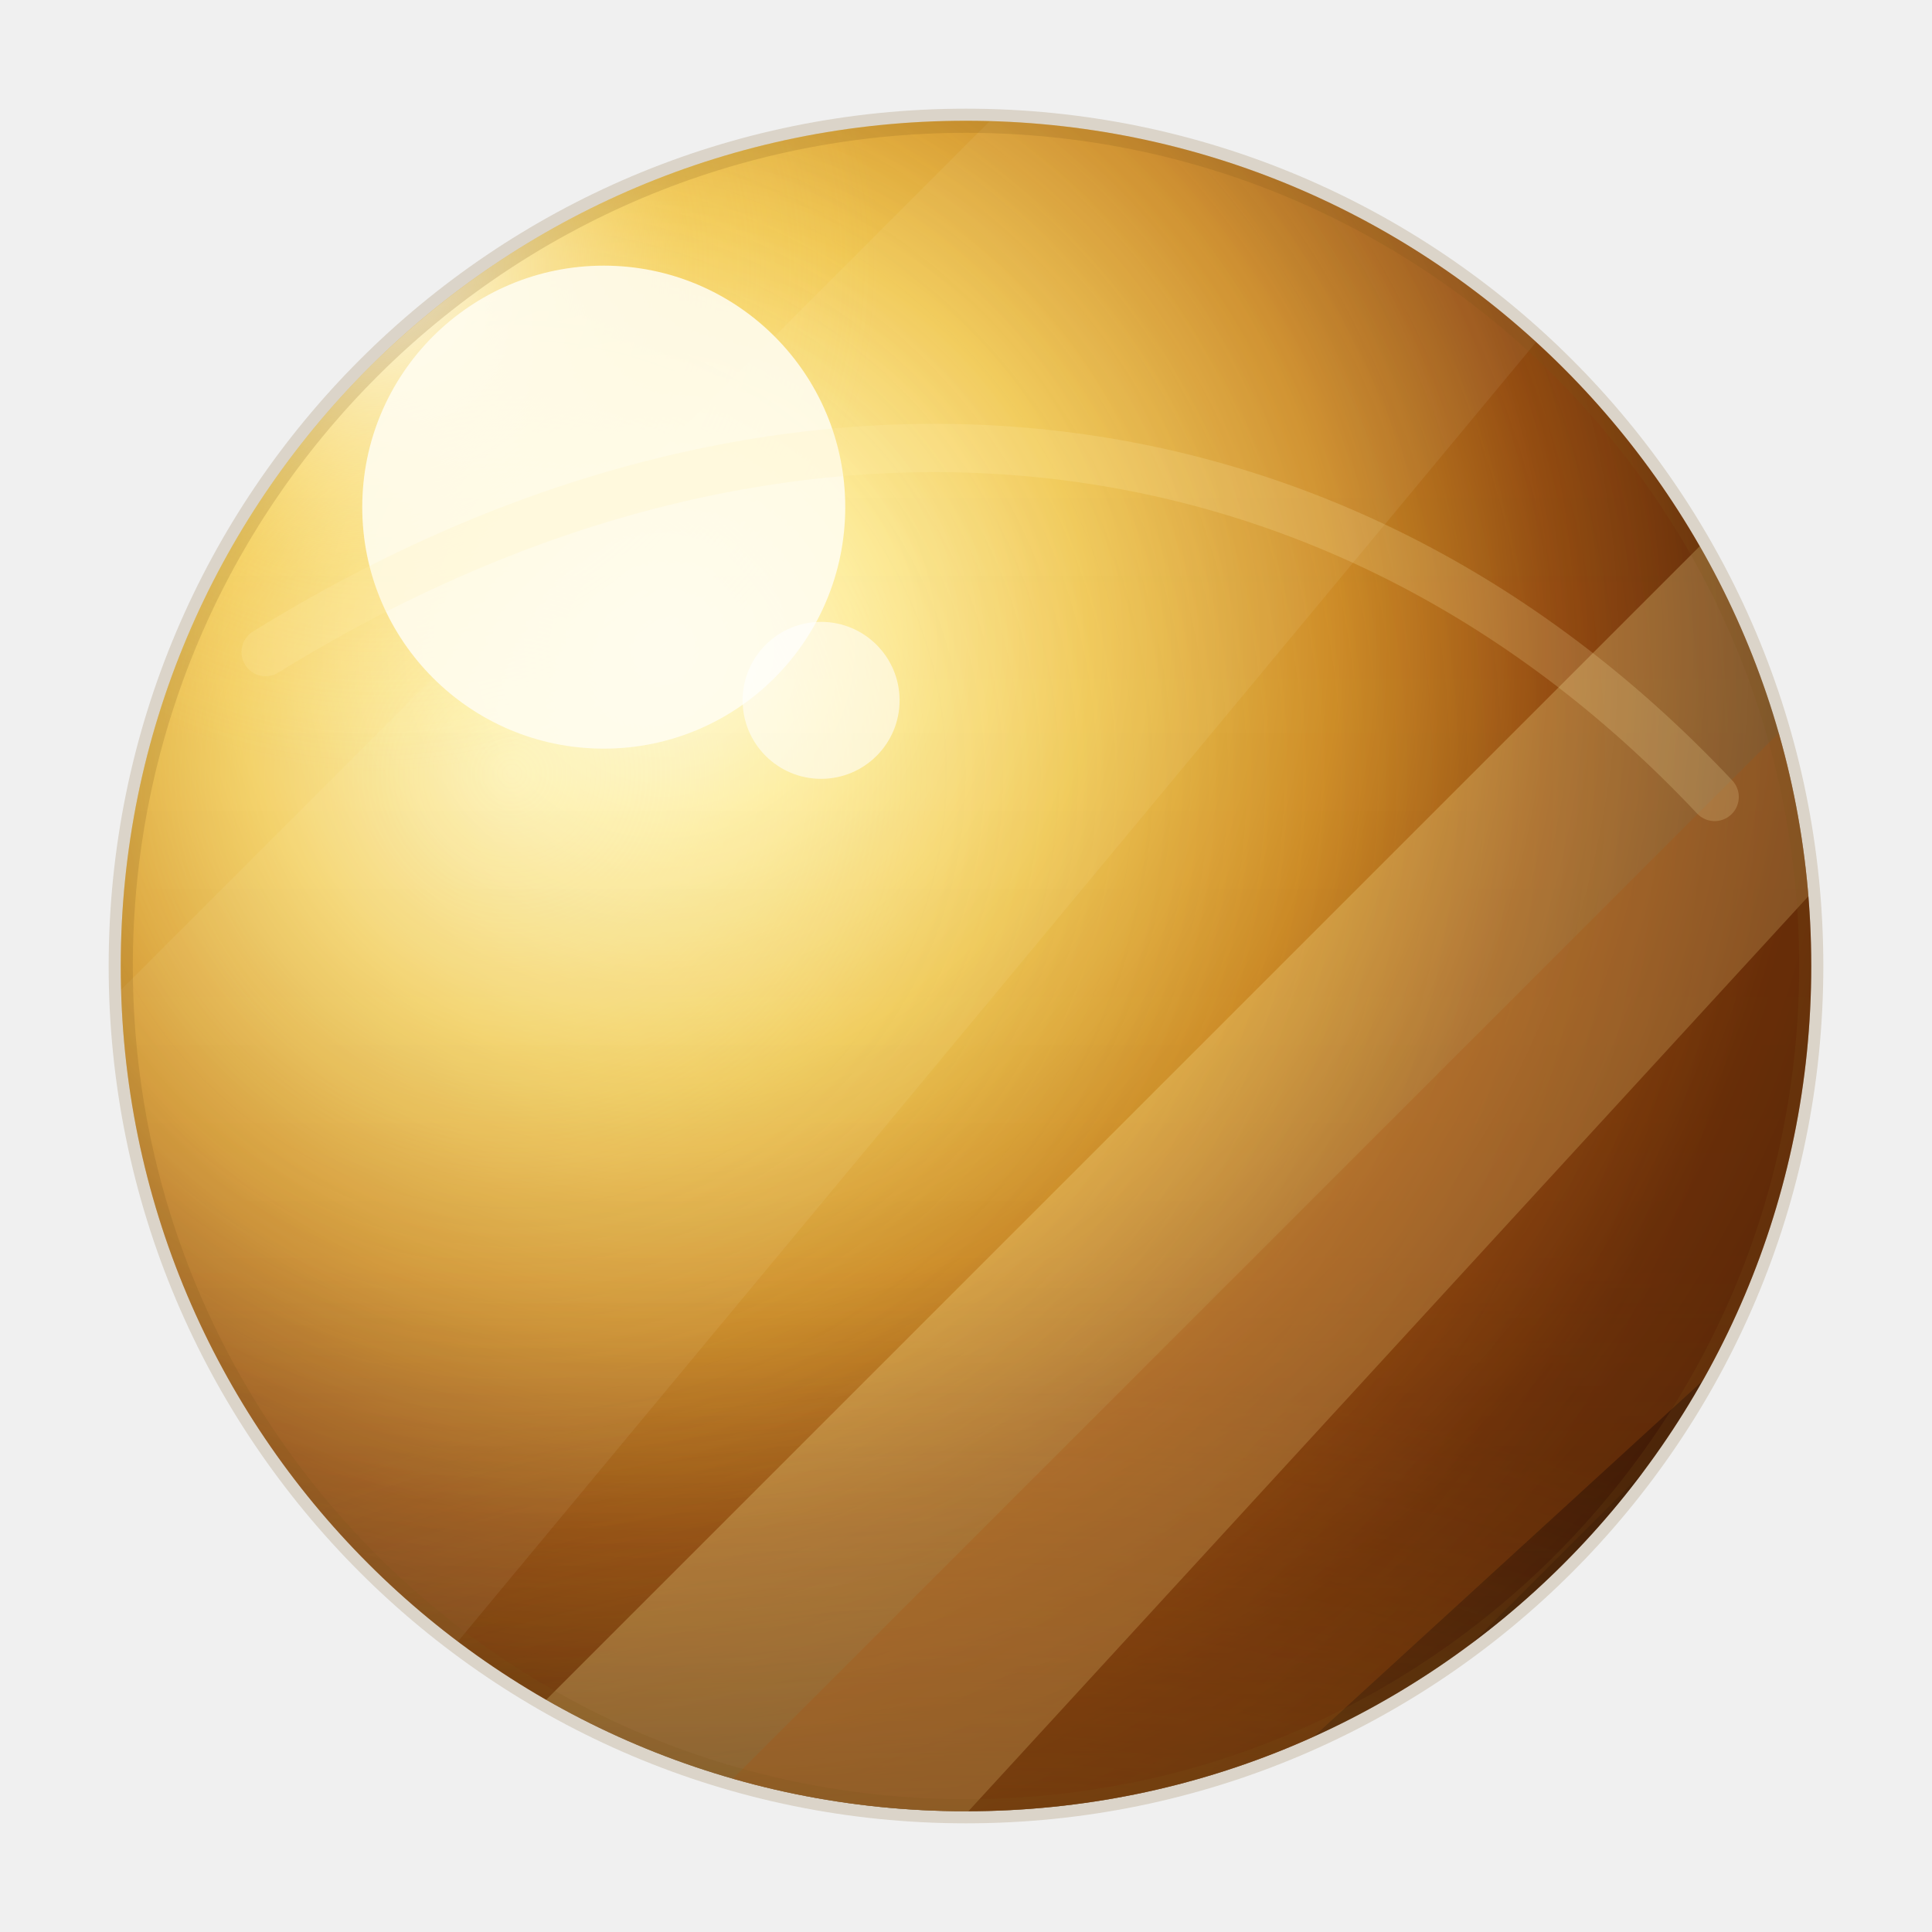
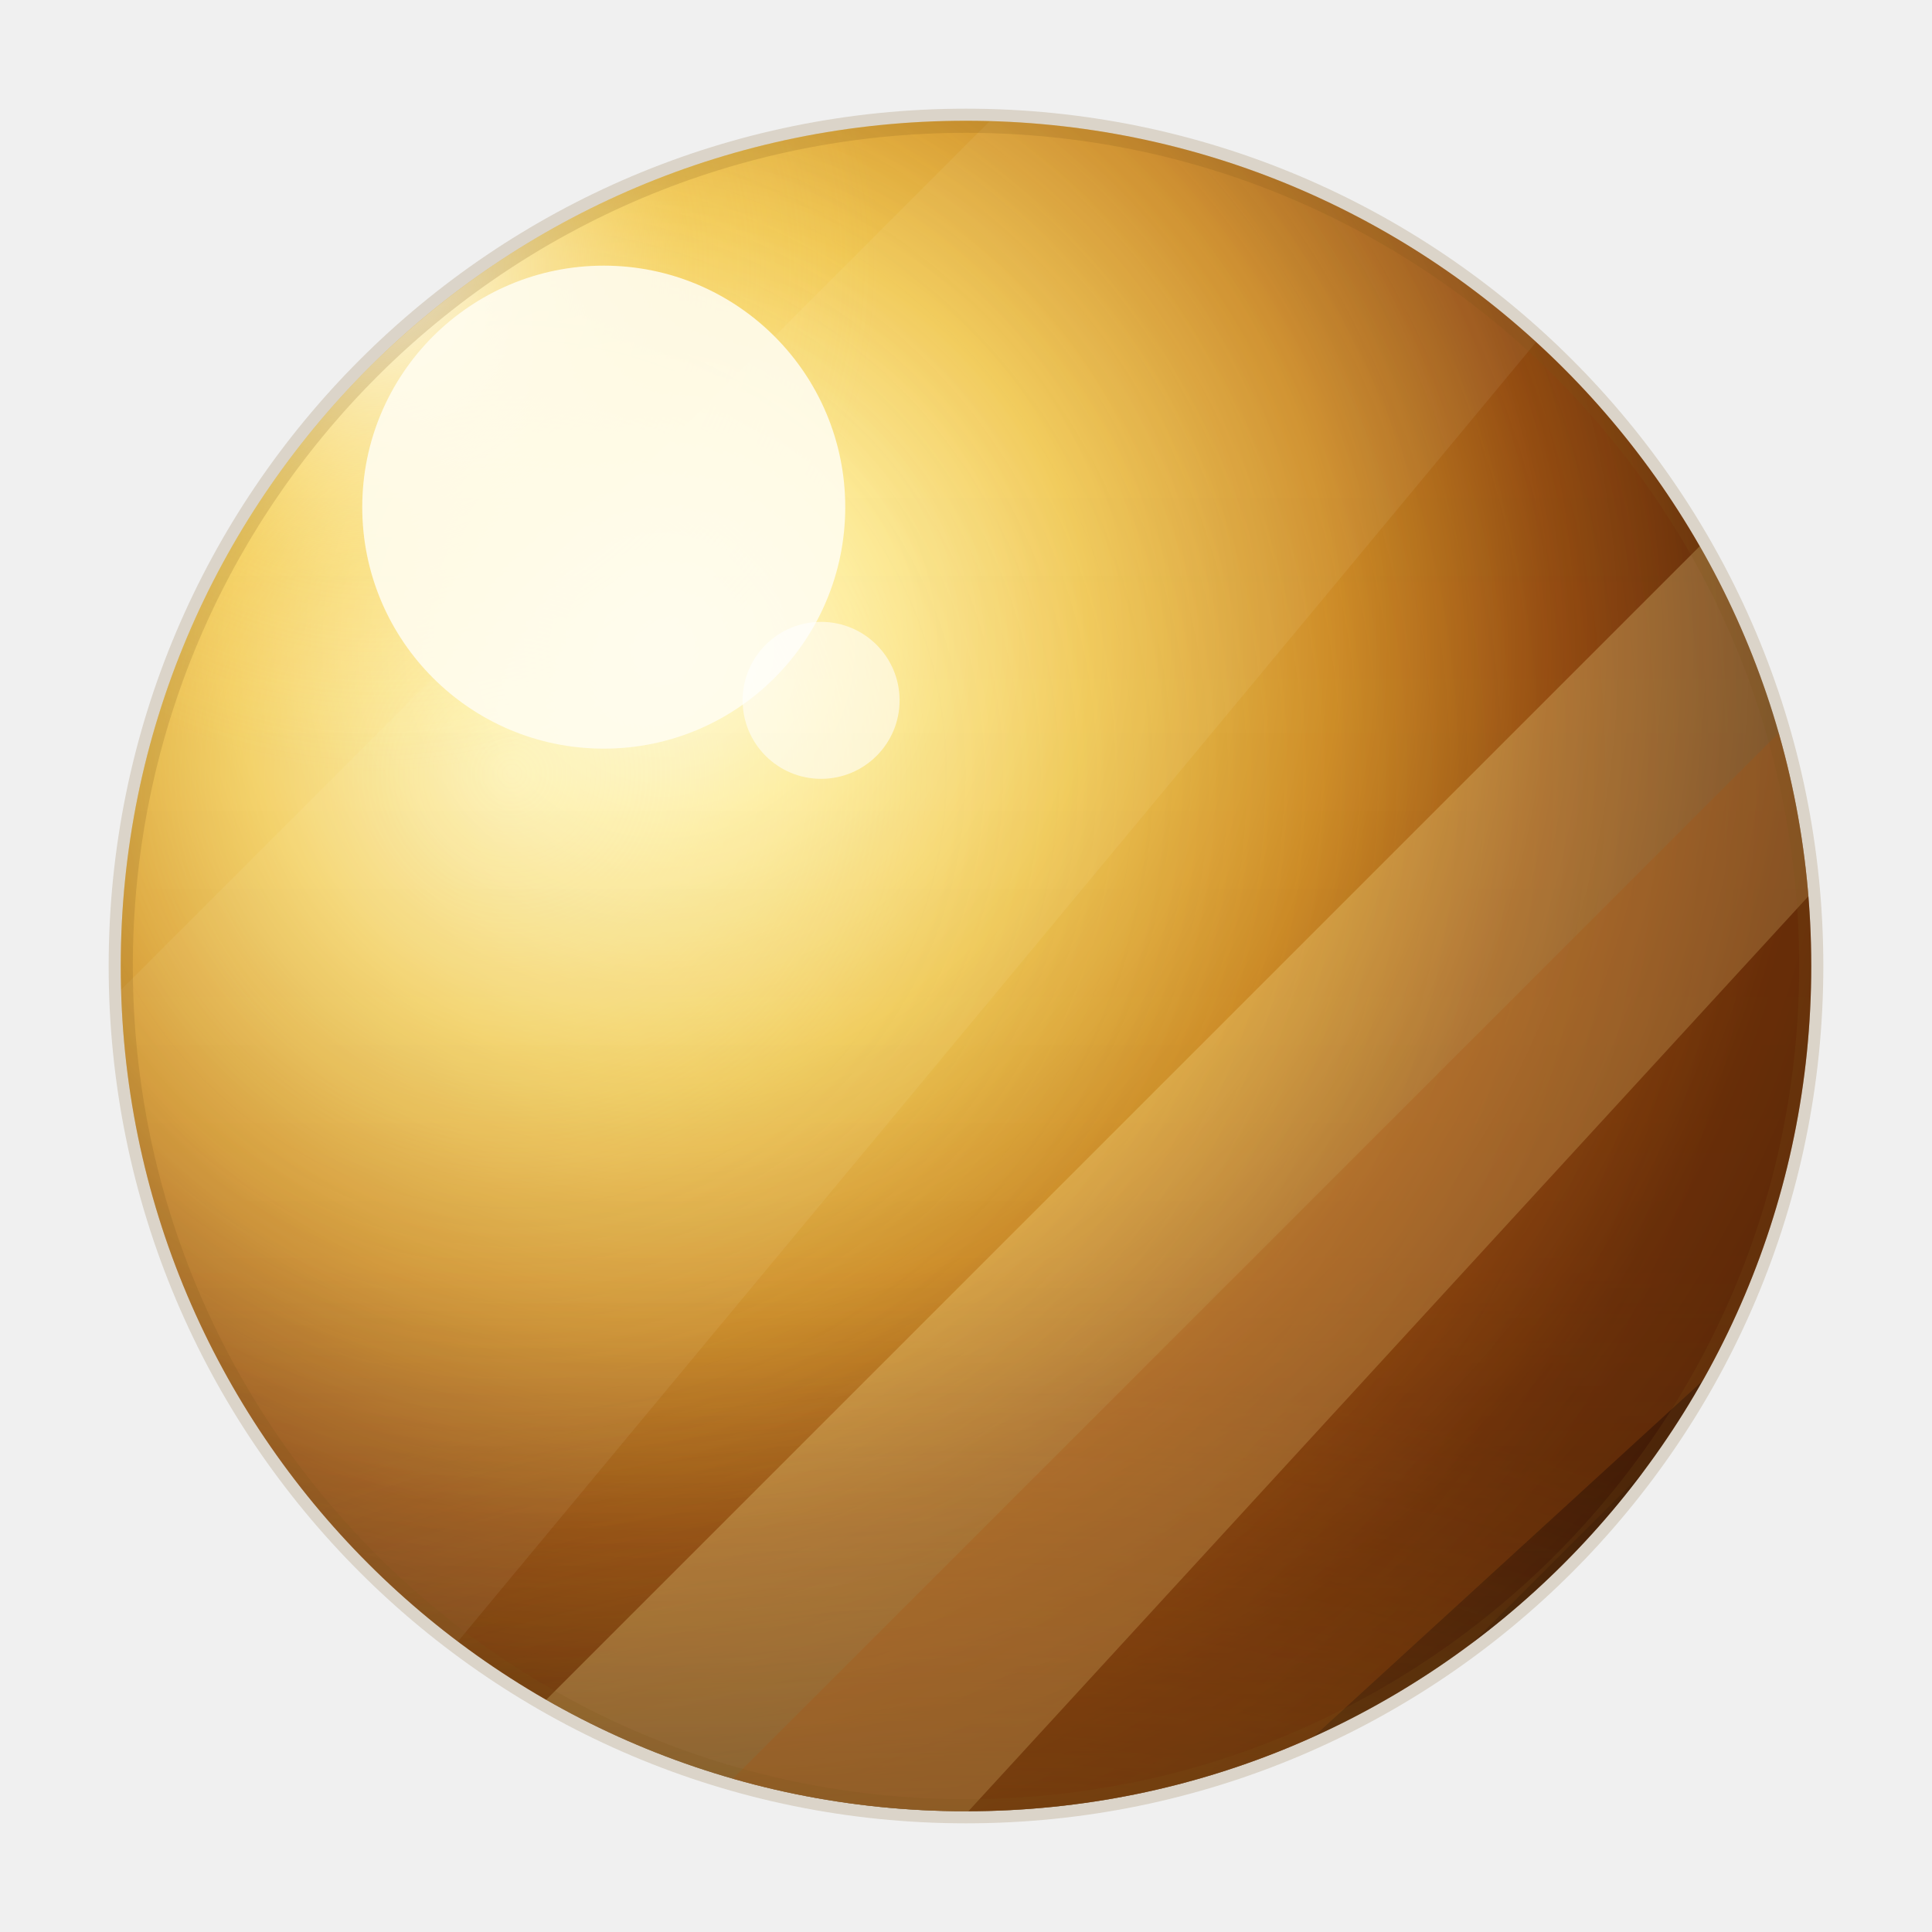
<svg xmlns="http://www.w3.org/2000/svg" viewBox="0 0 160 160">
  <defs>
    <radialGradient id="base" cx="32%" cy="31%" r="91%">
      <stop offset="0" stop-color="#fffef3" />
      <stop offset="0.12" stop-color="#fff0a2" />
      <stop offset="0.28" stop-color="#f0c64f" />
      <stop offset="0.44" stop-color="#cc8924" />
      <stop offset="0.58" stop-color="#914910" />
      <stop offset="0.75" stop-color="#4f1f06" />
      <stop offset="1" stop-color="#1a0902" />
    </radialGradient>
    <radialGradient id="leftGlow" cx="24%" cy="39%" r="72%">
      <stop offset="0" stop-color="#fff9d5" stop-opacity="0.52" />
      <stop offset=".34" stop-color="#ffe98e" stop-opacity="0.18" />
      <stop offset=".72" stop-color="#dba33b" stop-opacity=".08" />
      <stop offset="1" stop-color="#dba33b" stop-opacity="0" />
    </radialGradient>
    <radialGradient id="flare" cx="31%" cy="30%" r="42%">
      <stop offset="0" stop-color="#ffffff" stop-opacity=".95" />
      <stop offset=".24" stop-color="#fffce7" stop-opacity=".56" />
      <stop offset=".62" stop-color="#ffe88d" stop-opacity=".16" />
      <stop offset="1" stop-color="#ffe88d" stop-opacity="0" />
    </radialGradient>
    <linearGradient id="bottomShade" x1="80" y1="38" x2="80" y2="170" gradientUnits="userSpaceOnUse">
      <stop offset="0" stop-color="#4b260a" stop-opacity="0" />
      <stop offset=".5" stop-color="#70400f" stop-opacity=".04" />
      <stop offset=".74" stop-color="#74410f" stop-opacity=".24" />
      <stop offset="1" stop-color="#281307" stop-opacity=".72" />
    </linearGradient>
    <radialGradient id="bottomBrown" cx="50%" cy="104%" r="76%">
      <stop offset="0" stop-color="#281307" stop-opacity="1" />
      <stop offset=".34" stop-color="#70400f" stop-opacity="0.68" />
      <stop offset=".66" stop-color="#a66b1e" stop-opacity="0.22" />
      <stop offset="1" stop-color="#a66b1e" stop-opacity="0" />
    </radialGradient>
    <clipPath id="clip">
      <circle cx="80" cy="80" r="70" />
    </clipPath>
  </defs>
  <circle cx="80" cy="80" r="70" fill="url(#base)" />
  <g clip-path="url(#clip)">
    <circle cx="80" cy="80" r="72" fill="url(#leftGlow)" />
    <ellipse cx="80" cy="139" rx="82" ry="58" fill="url(#bottomBrown)" />
    <circle cx="80" cy="80" r="72" fill="url(#bottomShade)" opacity="0.78" />
    <path d="M86 172 172 86v86z" fill="#2a0e03" opacity="0.34" />
    <path d="M14 172 172 14v36L60 172z" fill="#fff1a1" opacity="0.25" />
    <path d="M36 172 172 36v50L78 172z" fill="#aa5410" opacity="0.28" />
    <path d="M-16 108 108 -16h56L8 172H-16z" fill="#fffbe2" opacity="0.07" />
    <circle cx="50" cy="42" r="50" fill="url(#flare)" />
    <circle cx="50" cy="42" r="20" fill="#fffdf0" opacity=".88" />
    <circle cx="68" cy="58" r="6.5" fill="#ffffff" opacity=".58" />
-     <path d="M22 54c42-26 88-22 120 12" fill="none" stroke="#fff0ad" stroke-opacity="0.19" stroke-width="4" stroke-linecap="round" />
  </g>
  <circle cx="80" cy="80" r="70" fill="none" stroke="#7b5318" stroke-opacity=".18" stroke-width="2" />
</svg>
